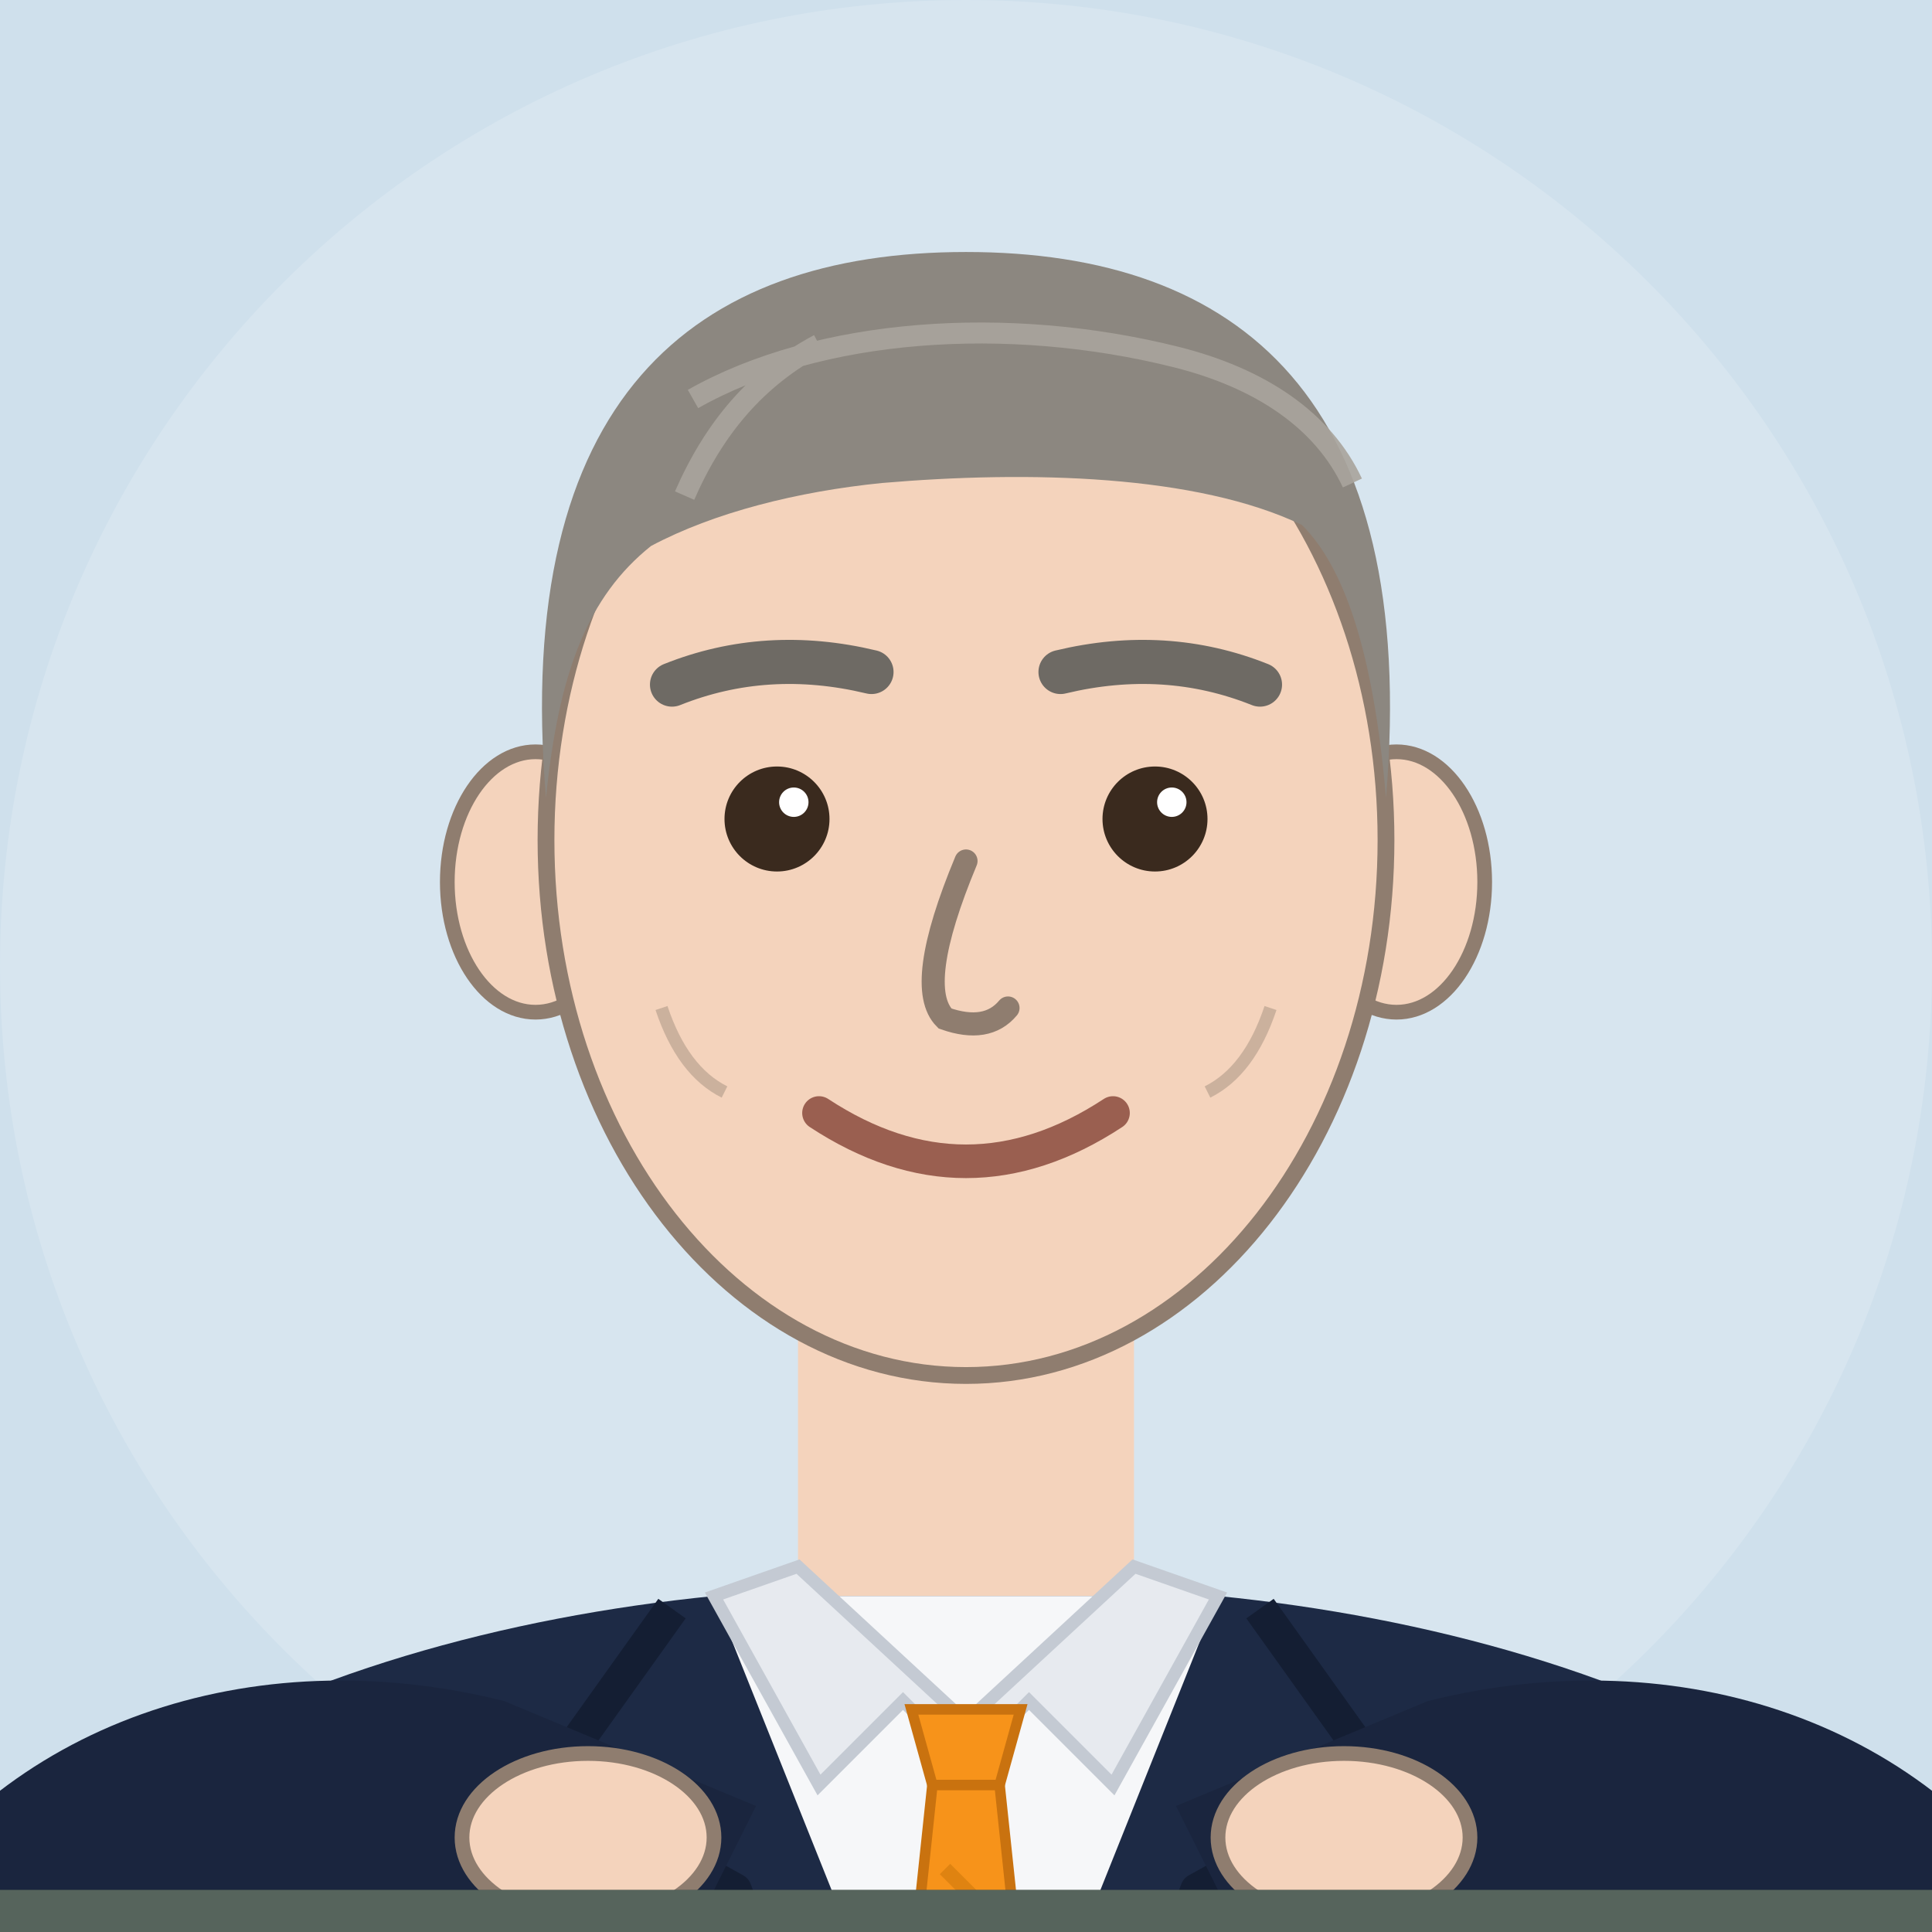
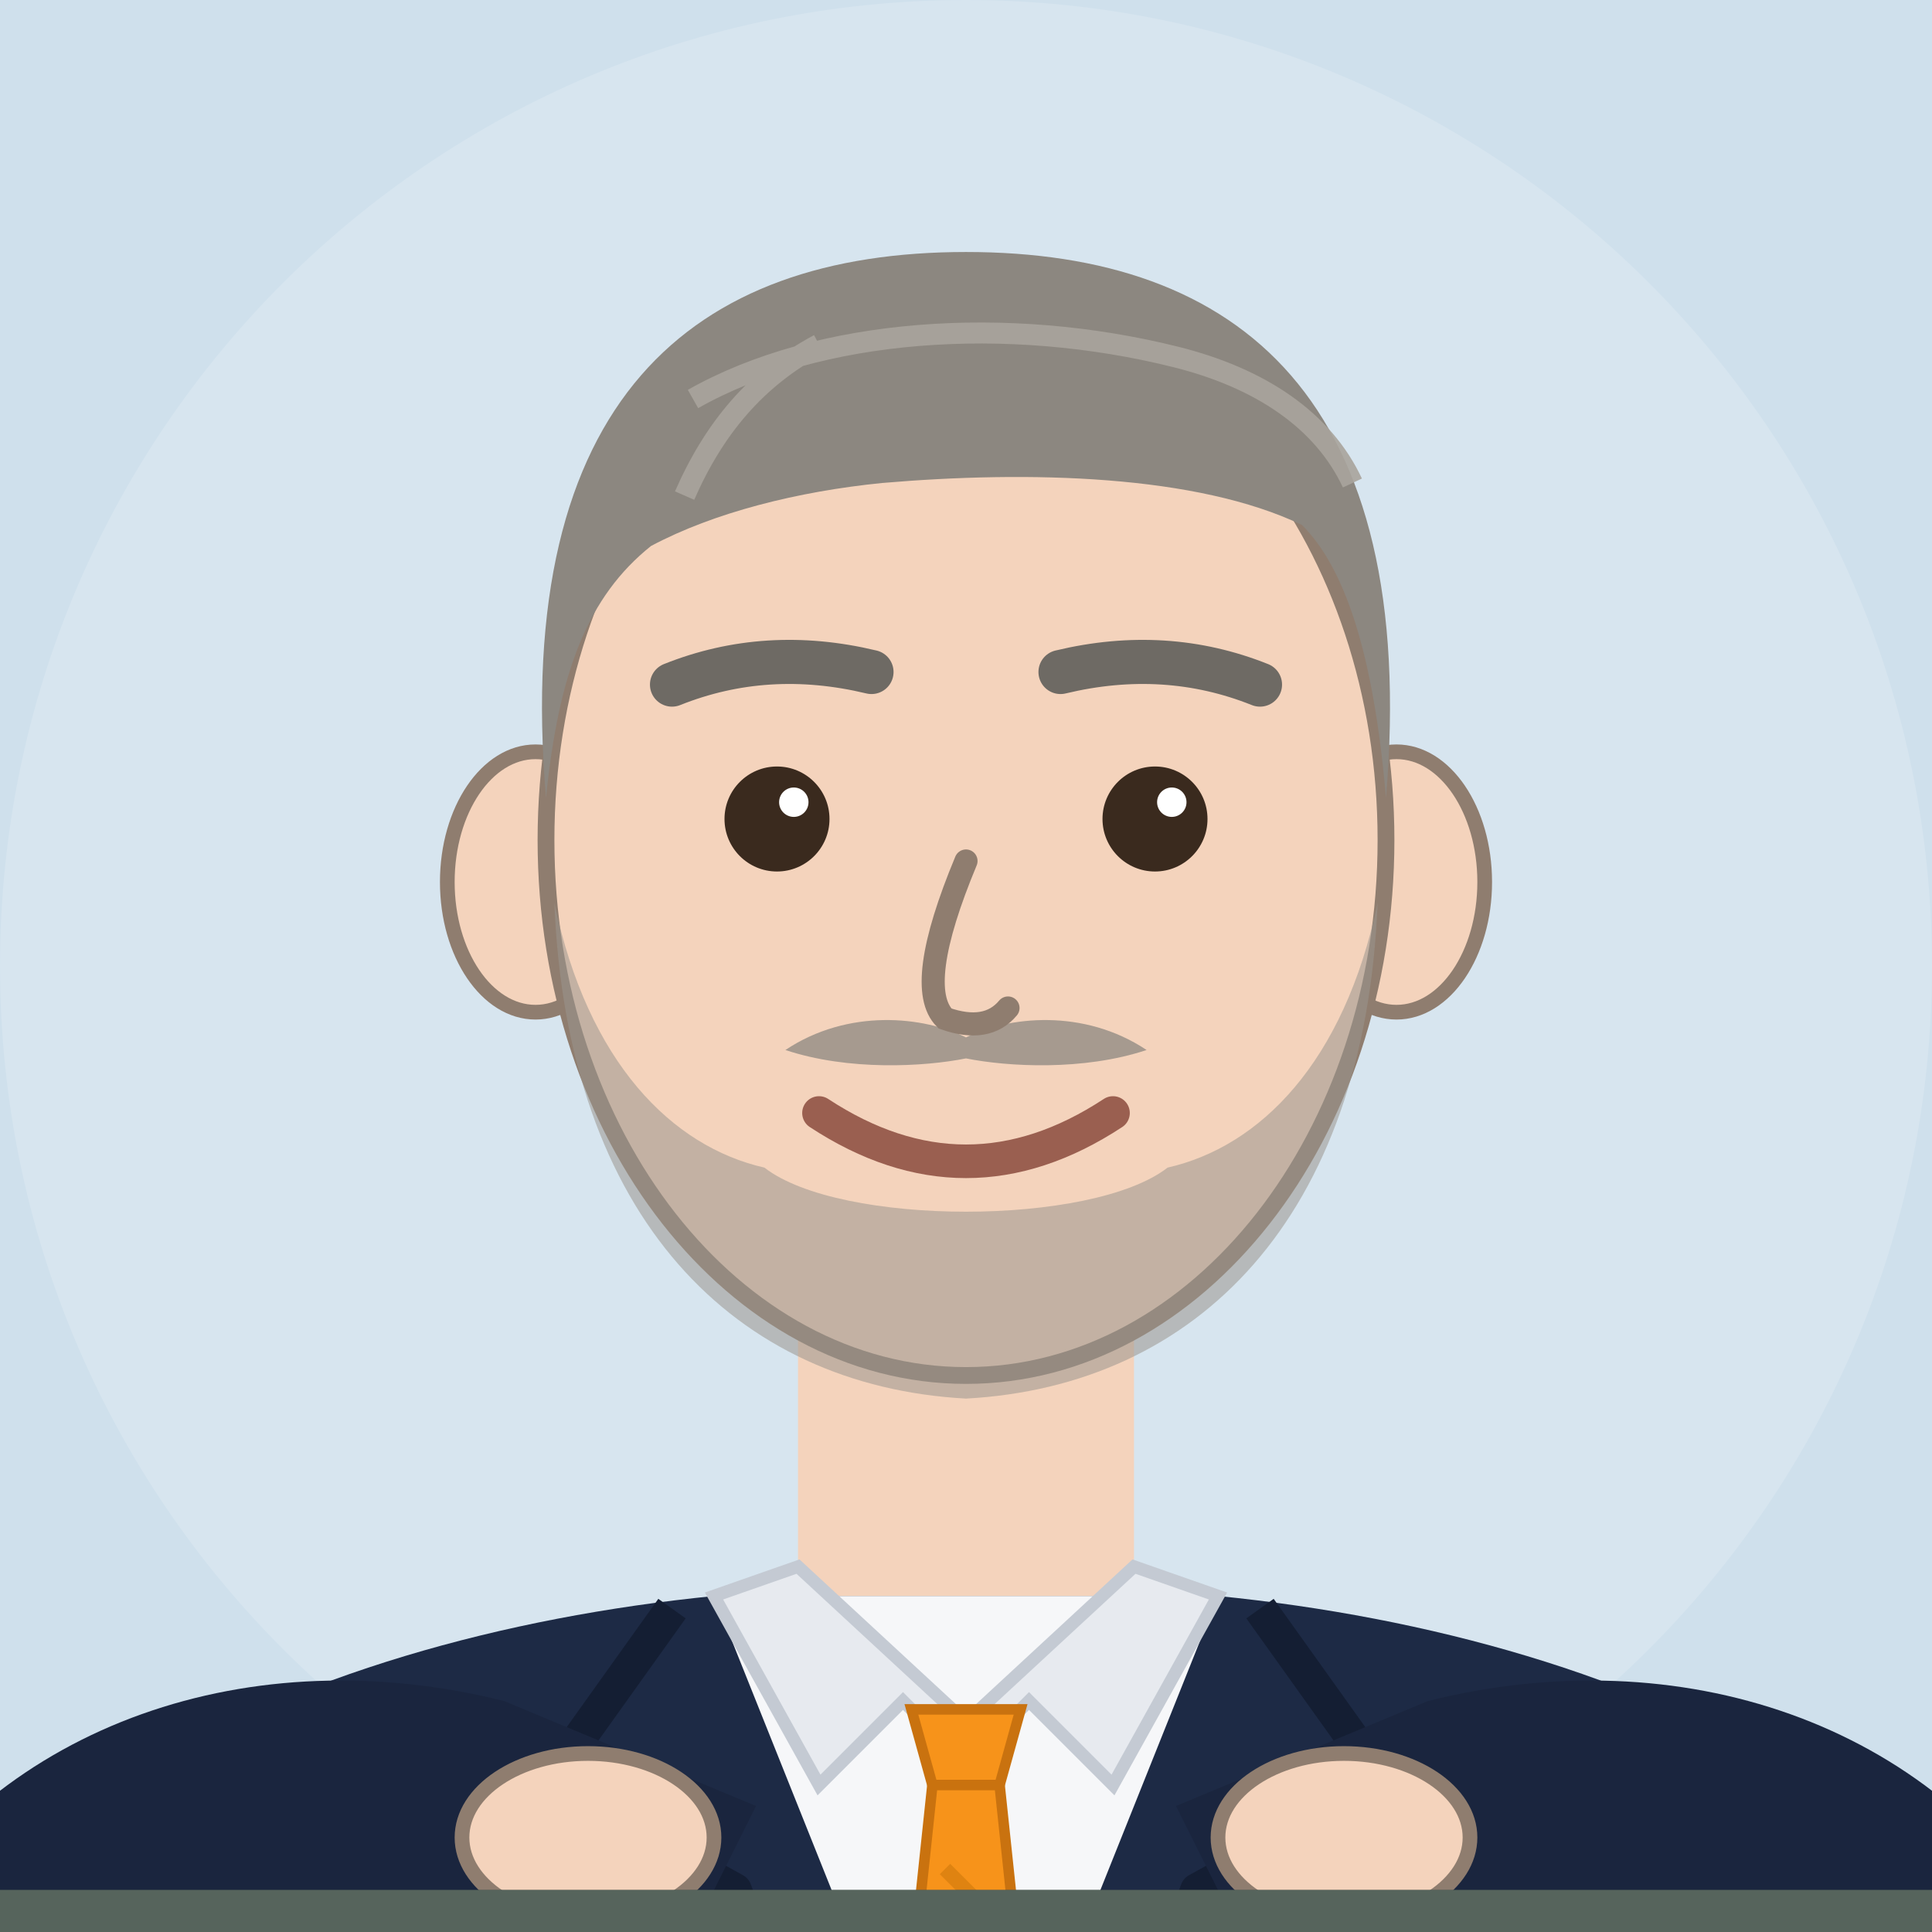
<svg xmlns="http://www.w3.org/2000/svg" viewBox="14 14 92 92" role="img" aria-label="Avatar">
  <rect width="120" height="120" rx="14" fill="#cfe0ec" />
  <circle cx="60" cy="60" r="46" fill="#ffffff" opacity=".16" />
  <path d="M52,68 L52,92 Q60,97 68,92 L68,68Z" fill="#f4d3bc" />
  <path d="M52,74 Q60,80 68,74 L68,70 L52,70Z" fill="#8f7d6f" opacity=".18" />
  <path d="M6,120 C8,101 28,92 48,90 L72,90 C92,92 112,101 114,120Z" fill="#1d2a45" />
  <path d="M48,90 L60,120 L72,90Z" fill="#f6f7f9" />
  <path d="M48,90 L53,99 L57,95 L60,98 L63,95 L67,99 L72,90 L68,88.6 L60,96 L52,88.6Z" fill="#e7eaef" stroke="#c4cad3" stroke-width=".6" />
  <path d="M57.4,95.4 L62.6,95.4 L61.6,99 L58.4,99Z" fill="#f7931a" stroke="#c9720f" stroke-width=".5" />
  <path d="M58.4,99 L61.6,99 L63.4,116 L60,120 L56.6,116Z" fill="#f7931a" stroke="#c9720f" stroke-width=".5" />
  <path d="M59,103 L62,106 M58.4,108 L62.6,112" stroke="#d9800f" stroke-width=".7" opacity=".8" />
  <path d="M46,90.6 L40,99 L49,104 L55,120 M74,90.6 L80,99 L71,104 L65,120" fill="none" stroke="#141e33" stroke-width="1.6" stroke-linejoin="round" />
  <path d="M84,102 L91,101 L91,103.6 L84,104.4Z" fill="#ffffff" opacity=".85" />
  <ellipse cx="39.5" cy="56" rx="4.2" ry="6.2" fill="#f4d3bc" stroke="#8f7d6f" stroke-width=".7" />
  <ellipse cx="80.5" cy="56" rx="4.2" ry="6.2" fill="#f4d3bc" stroke="#8f7d6f" stroke-width=".7" />
  <ellipse cx="60" cy="54" rx="20" ry="25.5" fill="#f4d3bc" stroke="#8f7d6f" stroke-width=".8" />
-   <path d="M45.5,62 q1,3 3,4 M74.5,62 q-1,3 -3,4" fill="none" stroke="#8f7d6f" stroke-width=".6" opacity=".4" />
+   <path d="M40.4,57 C41,72 49,80 60,80.6 C71,80 79,72 79.6,57 C78,64.6 74,68.6 69.6,69.6 C66,72.4 54,72.4 50.4,69.6 C46,68.6 42,64.6 40.4,57Z" fill="#9b968e" opacity=".55" />
+   <path d="M51.4,64 C54.4,62 58,62.4 60,63.4 C62,62.4 65.6,62 68.6,64 C65.6,65 62,64.8 60,64.4 C58,64.8 54.4,65 51.4,64Z" fill="#8c8780" opacity=".75" />
  <path d="M60,55 Q57.5,61 59,62.5 Q61,63.2 62,62" fill="none" stroke="#8f7d6f" stroke-width="1.1" stroke-linecap="round" />
  <path d="M53,67 Q60,71.6 67,67" fill="none" stroke="#9a5f50" stroke-width="1.6" stroke-linecap="round" />
  <circle cx="51" cy="53" r="2.5" fill="#3a2a1e" />
  <circle cx="69" cy="53" r="2.5" fill="#3a2a1e" />
  <circle cx="51.8" cy="52.2" r=".7" fill="#fff" />
  <circle cx="69.8" cy="52.2" r=".7" fill="#fff" />
  <path d="M46,46.6 Q50.5,44.8 55.5,46 M64.5,46 Q69.5,44.8 74,46.6" fill="none" stroke="#6e6a64" stroke-width="2.1" stroke-linecap="round" />
  <path d="M40,52 C38.4,33 47,26 60,26 C73,26 81.6,33 80,52 C79.4,45 78,41 76,39 C71,36.6 63,36.4 56,37 C52,37.4 48,38.4 45,40 C42,42.4 40.6,46 40,52Z" fill="#8c8780" />
  <path d="M47,33 C53,29.6 62,29 70,31 C74,32 77,34 78.4,37 M53,30.4 C50,32 48,34.4 46.6,37.6" fill="none" stroke="#a9a49c" stroke-width="1" opacity=".9" />
  <path d="M8,106 C14,96 26,92 38,95 L50,100 L47,106Z" fill="#1a253e" />
  <path d="M112,106 C106,96 94,92 82,95 L70,100 L73,106Z" fill="#1a253e" />
  <ellipse cx="42" cy="101.5" rx="6" ry="4" fill="#f4d3bc" stroke="#8f7d6f" stroke-width=".7" />
  <ellipse cx="78" cy="101.5" rx="6" ry="4" fill="#f4d3bc" stroke="#8f7d6f" stroke-width=".7" />
  <rect x="0" y="104" width="120" height="16" fill="#3e4a44" />
  <rect x="0" y="104" width="120" height="2.5" fill="#56645c" />
</svg>
